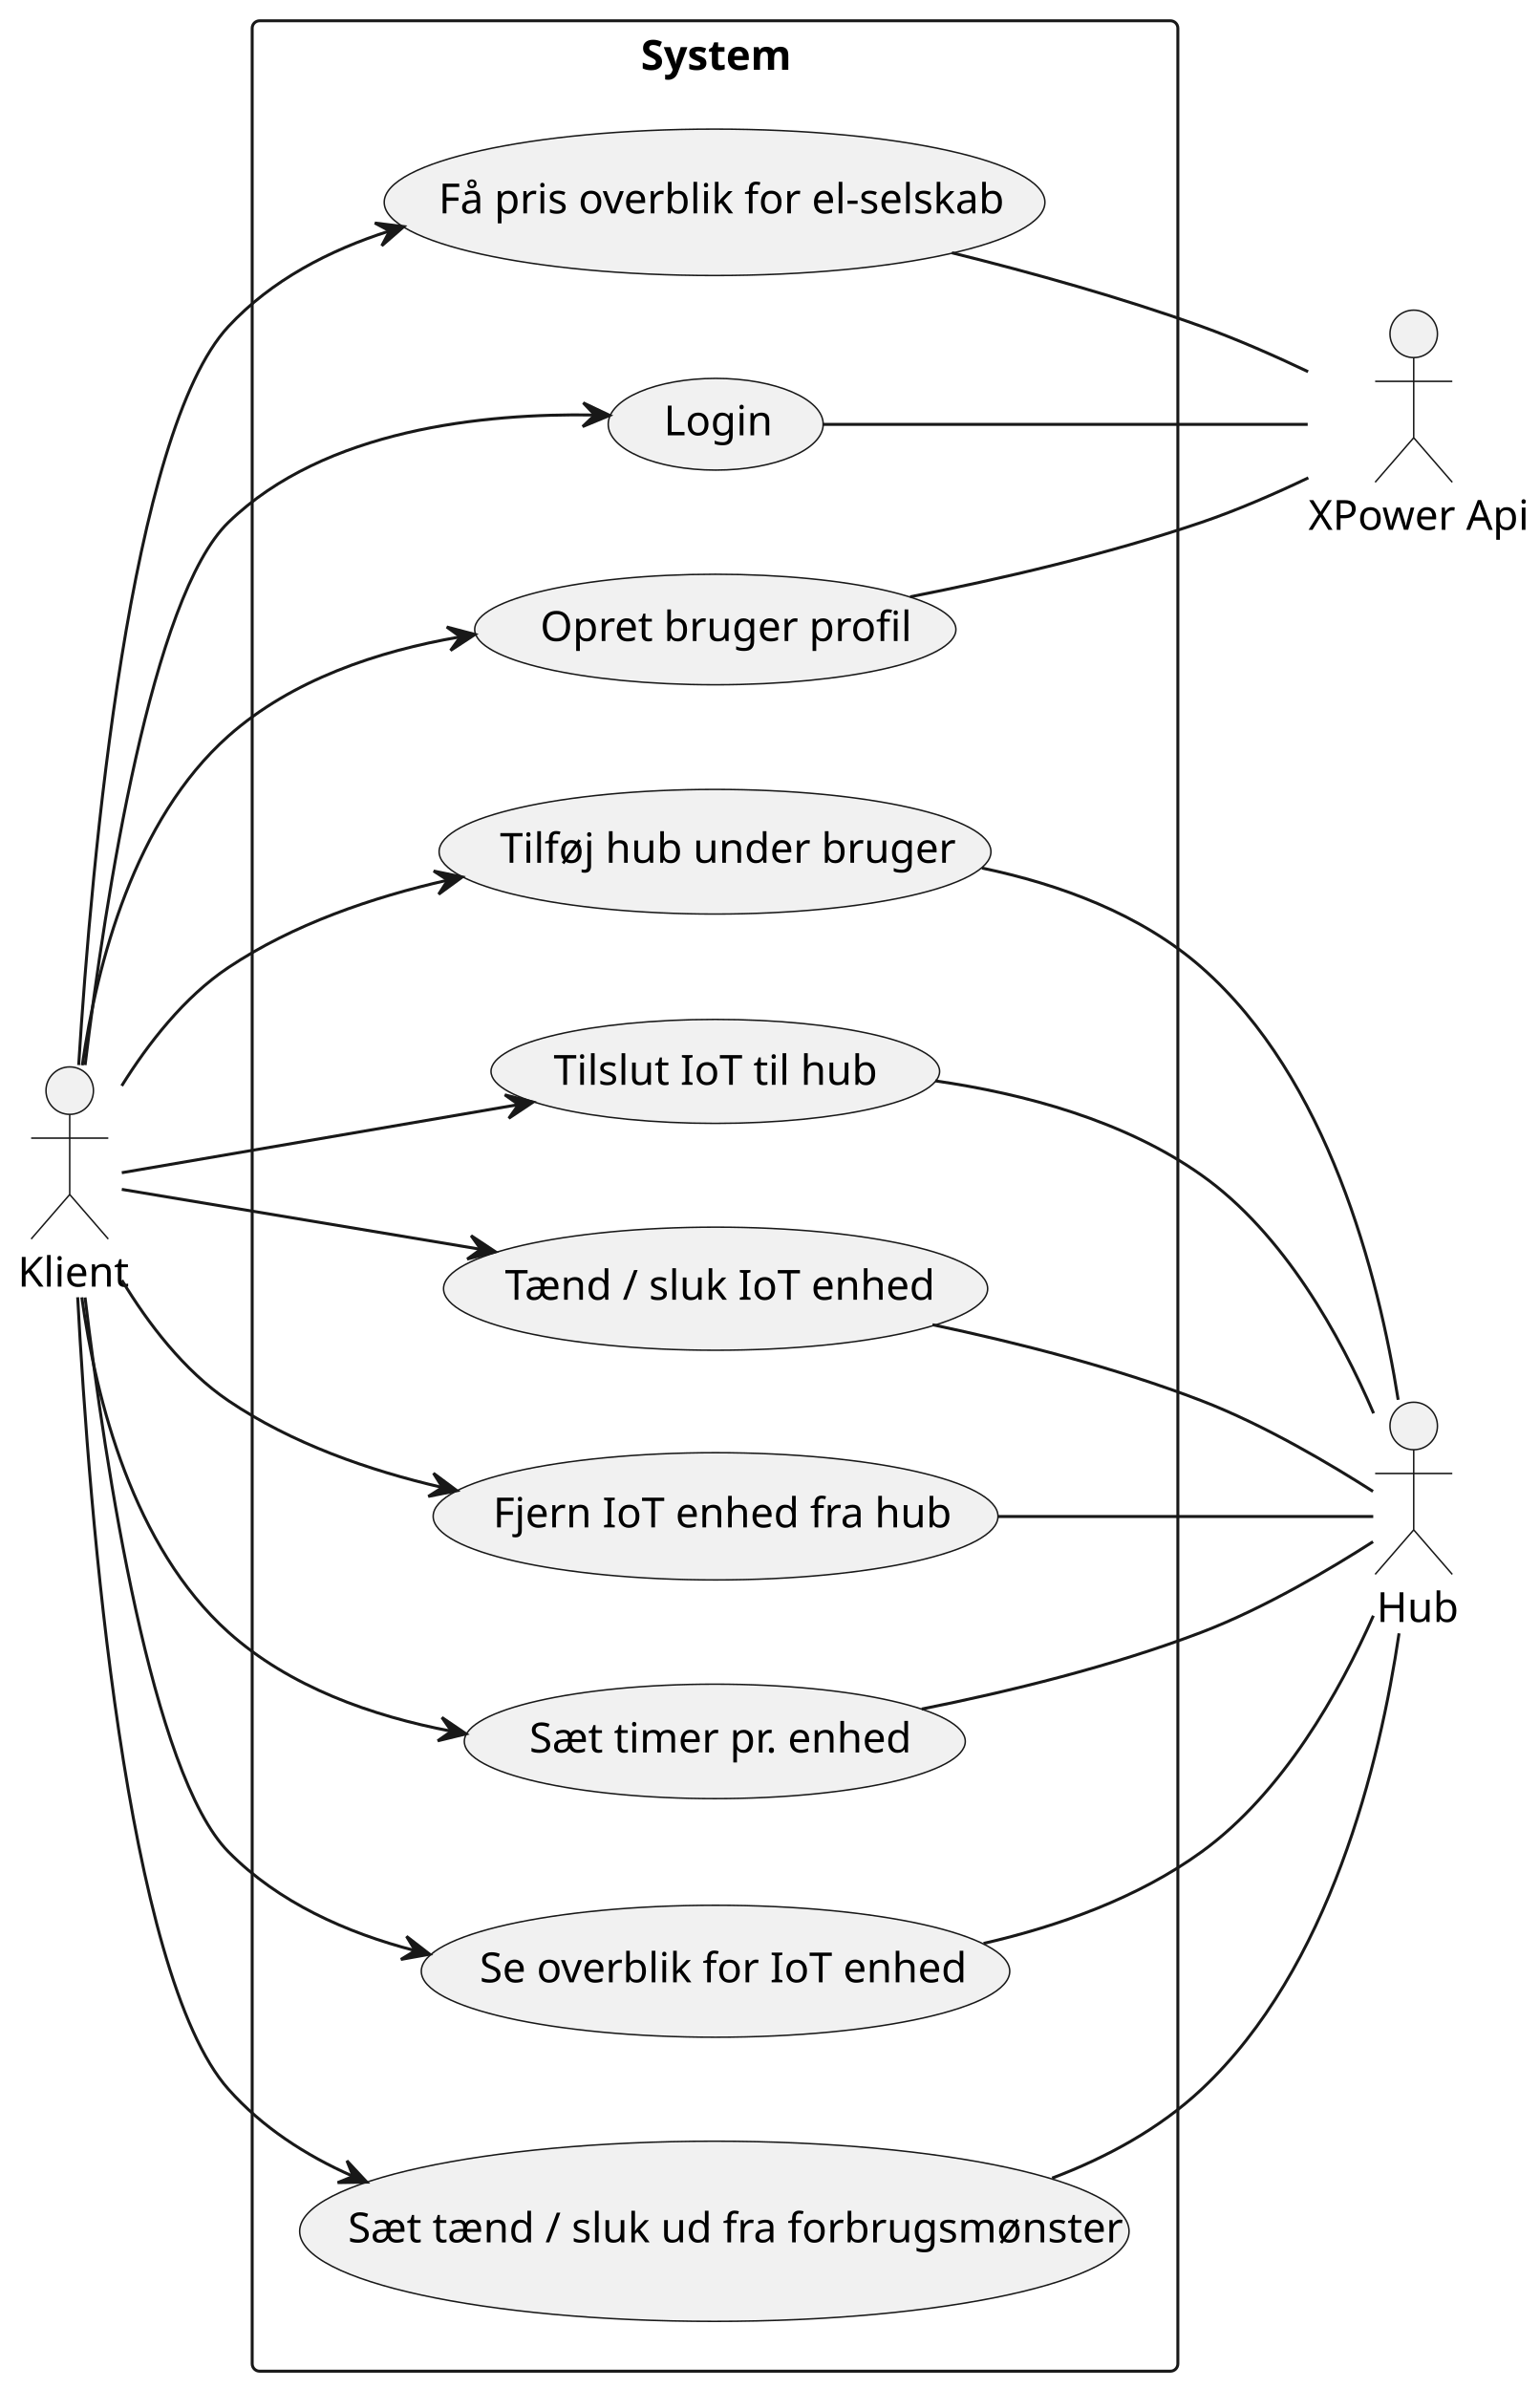
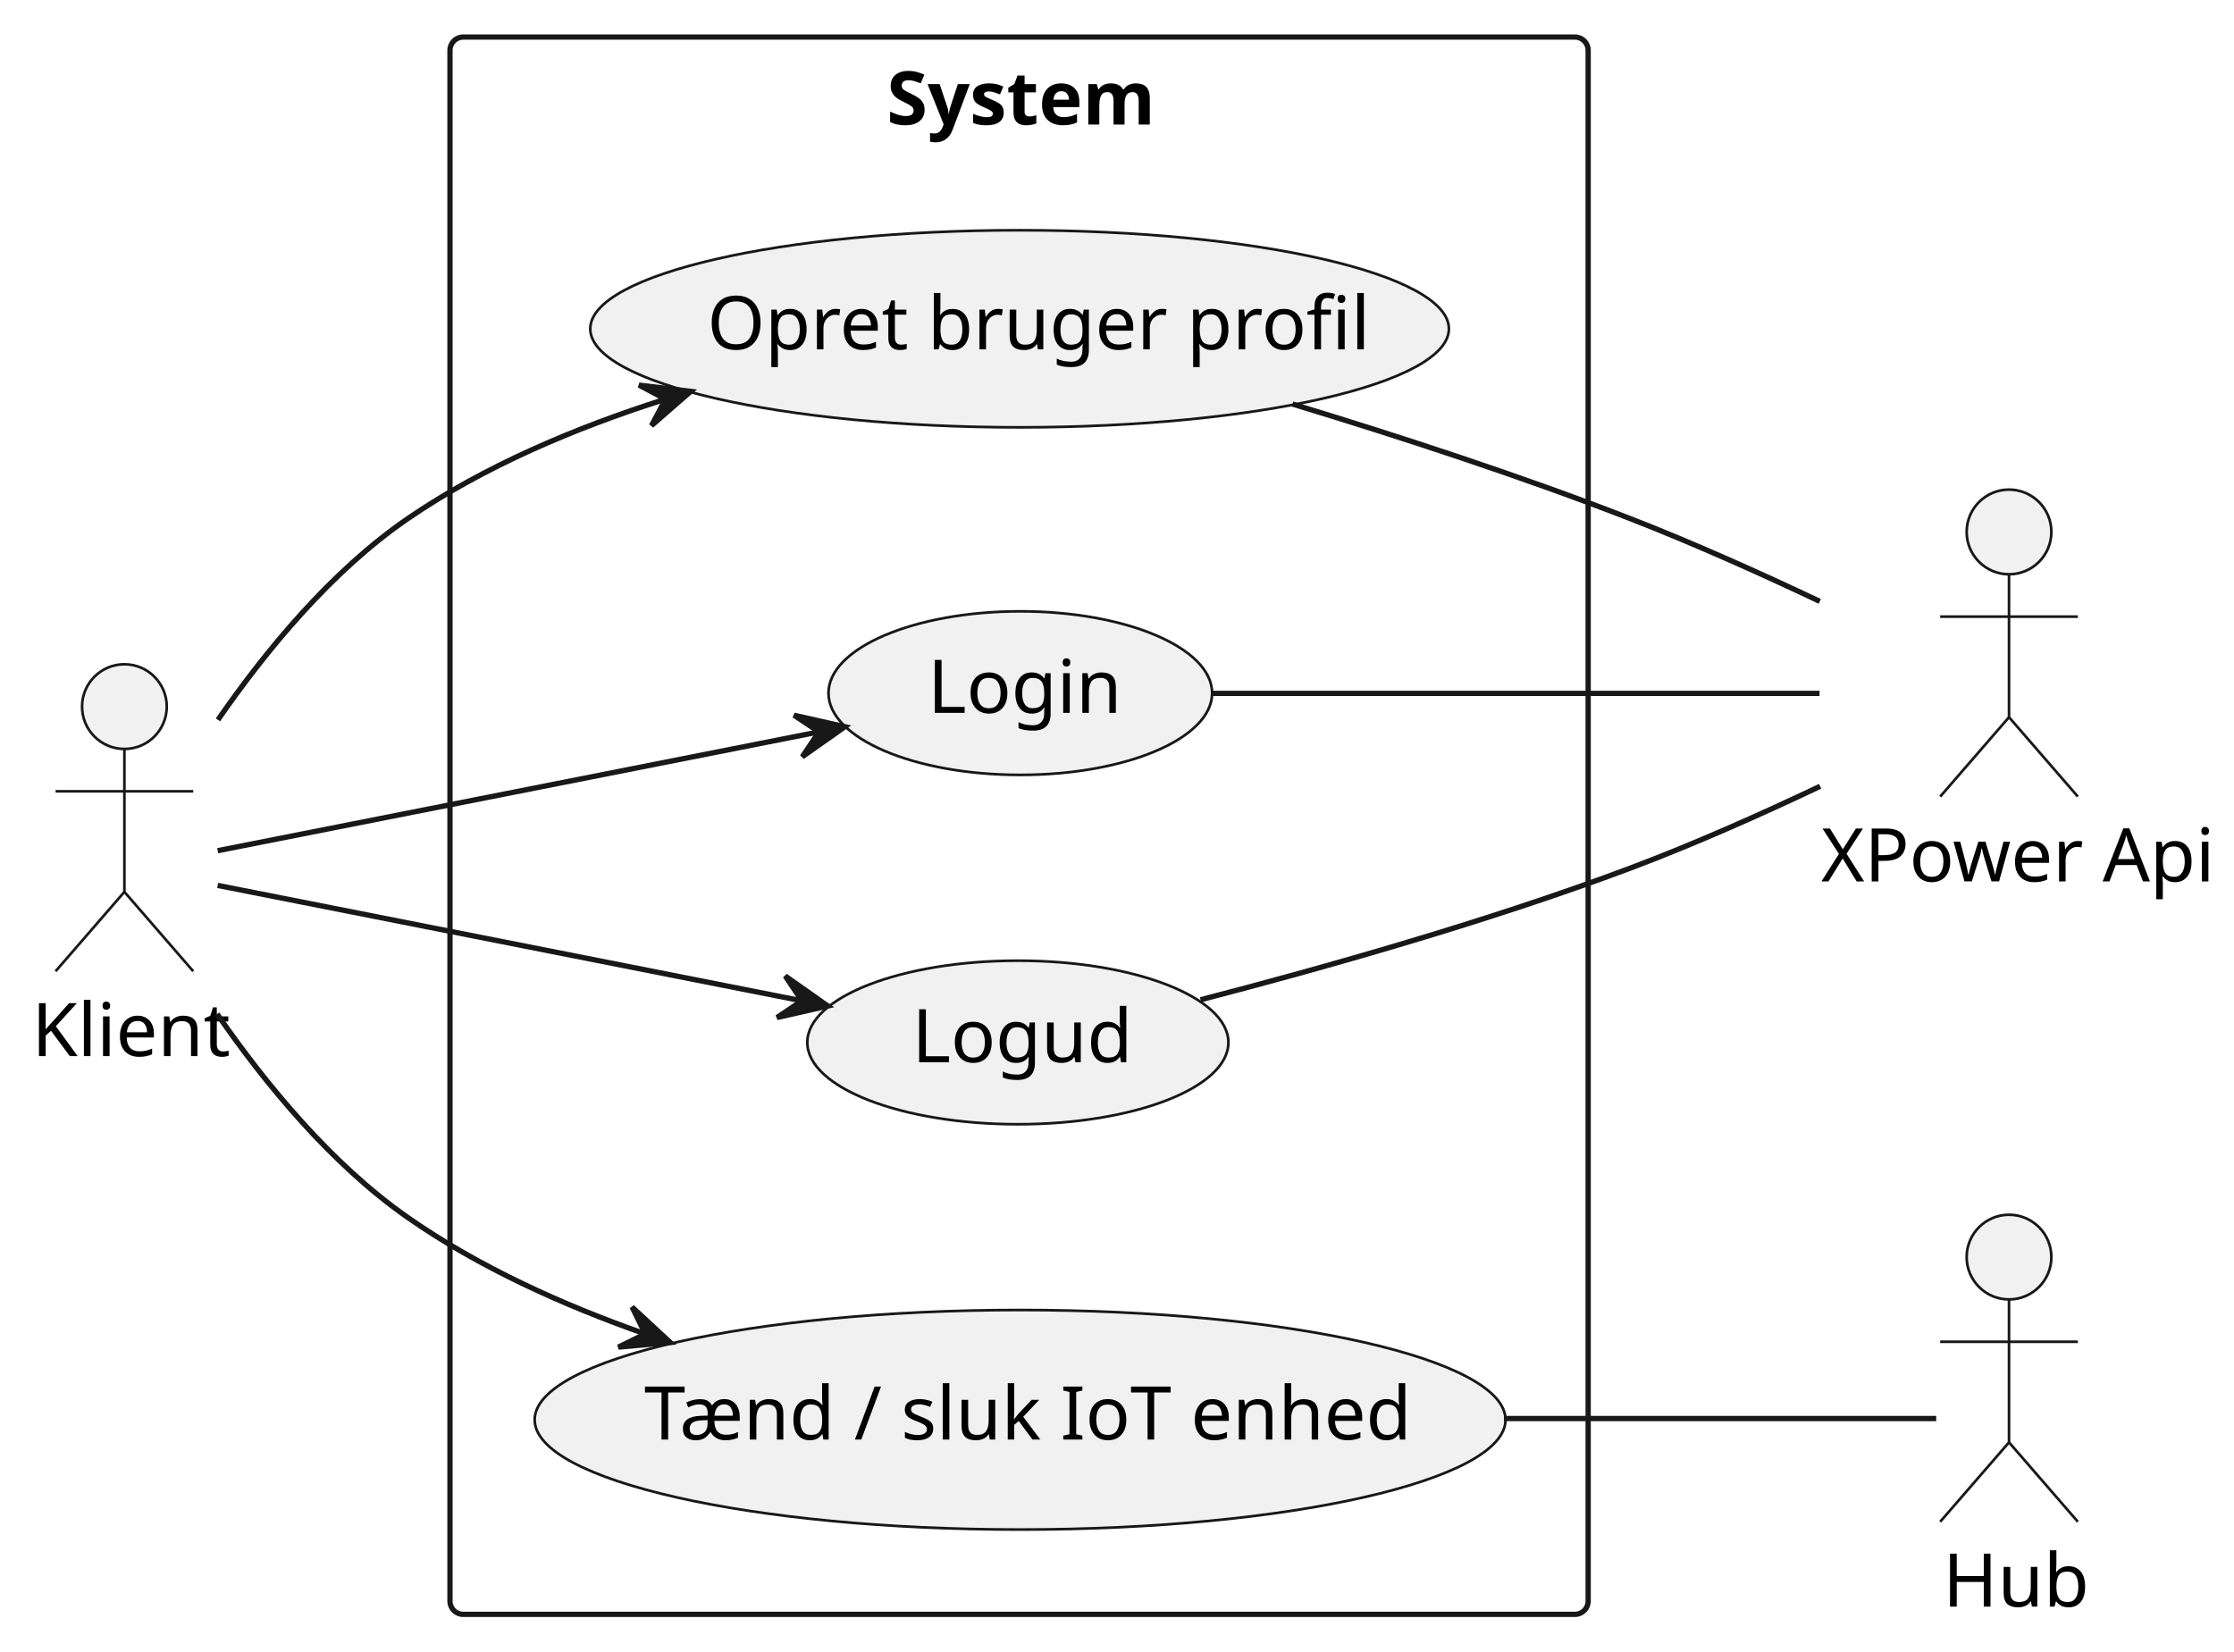
- <svg xmlns="http://www.w3.org/2000/svg" contentStyleType="text/css" height="805px" preserveAspectRatio="none" style="width:519px;height:805px;background:#FFFFFF;" version="1.1" viewBox="0 0 519 805" width="519px" zoomAndPan="magnify">
+ <svg xmlns="http://www.w3.org/2000/svg" contentStyleType="text/css" height="312px" preserveAspectRatio="none" style="width:422px;height:312px;background:#FFFFFF;" version="1.1" viewBox="0 0 422 312" width="422px" zoomAndPan="magnify">
  <defs />
  <g>
    <g id="cluster_System">
-       <rect fill="none" height="792" rx="2.5" ry="2.5" style="stroke:#181818;stroke-width:1.0;" width="312" x="85" y="7" />
-       <text fill="#000000" font-family="sans-serif" font-size="14" font-weight="bold" lengthAdjust="spacing" textLength="50" x="216" y="23.533">System</text>
+       <rect fill="none" height="298" rx="2.5" ry="2.5" style="stroke:#181818;stroke-width:1.0;" width="215" x="85" y="7" />
+       <text fill="#000000" font-family="sans-serif" font-size="14" font-weight="bold" lengthAdjust="spacing" textLength="50" x="167.5" y="23.533">System</text>
    </g>
    <g id="elem_wuc1">
-       <ellipse cx="241.234" cy="142.952" fill="#F1F1F1" rx="36.234" ry="15.452" style="stroke:#181818;stroke-width:0.5;" />
-       <text fill="#000000" font-family="sans-serif" font-size="14" lengthAdjust="spacing" textLength="35" x="223.734" y="146.68">Login</text>
+       <ellipse cx="192.734" cy="130.952" fill="#F1F1F1" rx="36.234" ry="15.452" style="stroke:#181818;stroke-width:0.5;" />
+       <text fill="#000000" font-family="sans-serif" font-size="14" lengthAdjust="spacing" textLength="35" x="175.234" y="134.68">Login</text>
    </g>
    <g id="elem_wuc2">
-       <ellipse cx="241.1" cy="361.02" fill="#F1F1F1" rx="75.6" ry="17.52" style="stroke:#181818;stroke-width:0.5;" />
-       <text fill="#000000" font-family="sans-serif" font-size="14" lengthAdjust="spacing" textLength="103" x="186.6" y="365.537">Tilslut IoT til hub</text>
+       <ellipse cx="192.27" cy="196.952" fill="#F1F1F1" rx="39.77" ry="15.452" style="stroke:#181818;stroke-width:0.5;" />
+       <text fill="#000000" font-family="sans-serif" font-size="14" lengthAdjust="spacing" textLength="40" x="172.27" y="200.68">Logud</text>
    </g>
    <g id="elem_wuc3">
-       <ellipse cx="241.196" cy="434.239" fill="#F1F1F1" rx="91.697" ry="20.739" style="stroke:#181818;stroke-width:0.5;" />
-       <text fill="#000000" font-family="sans-serif" font-size="14" lengthAdjust="spacing" textLength="142" x="170.196" y="437.968">Tænd / sluk IoT enhed</text>
+       <ellipse cx="192.696" cy="268.239" fill="#F1F1F1" rx="91.697" ry="20.739" style="stroke:#181818;stroke-width:0.5;" />
+       <text fill="#000000" font-family="sans-serif" font-size="14" lengthAdjust="spacing" textLength="142" x="121.697" y="271.968">Tænd / sluk IoT enhed</text>
    </g>
    <g id="elem_wuc4">
-       <ellipse cx="241.19" cy="510.938" fill="#F1F1F1" rx="95.19" ry="21.438" style="stroke:#181818;stroke-width:0.5;" />
-       <text fill="#000000" font-family="sans-serif" font-size="14" lengthAdjust="spacing" textLength="150" x="166.19" y="514.667">Fjern IoT enhed fra hub</text>
-     </g>
-     <g id="elem_wuc5">
-       <ellipse cx="240.927" cy="586.785" fill="#F1F1F1" rx="84.427" ry="19.285" style="stroke:#181818;stroke-width:0.5;" />
-       <text fill="#000000" font-family="sans-serif" font-size="14" lengthAdjust="spacing" textLength="125" x="178.427" y="590.514">Sæt timer pr. enhed</text>
-     </g>
-     <g id="elem_wuc6">
-       <ellipse cx="241.168" cy="664.234" fill="#F1F1F1" rx="99.168" ry="22.234" style="stroke:#181818;stroke-width:0.5;" />
-       <text fill="#000000" font-family="sans-serif" font-size="14" lengthAdjust="spacing" textLength="159" x="161.668" y="667.962">Se overblik for IoT enhed</text>
-     </g>
-     <g id="elem_wuc7">
-       <ellipse cx="240.778" cy="751.856" fill="#F1F1F1" rx="139.778" ry="30.356" style="stroke:#181818;stroke-width:0.5;" />
-       <text fill="#000000" font-family="sans-serif" font-size="14" lengthAdjust="spacing" textLength="247" x="117.278" y="755.584">Sæt tænd / sluk ud fra forbrugsmønster</text>
-     </g>
-     <g id="elem_wuc8">
-       <ellipse cx="241.097" cy="212.119" fill="#F1F1F1" rx="81.097" ry="18.619" style="stroke:#181818;stroke-width:0.5;" />
-       <text fill="#000000" font-family="sans-serif" font-size="14" lengthAdjust="spacing" textLength="117" x="182.084" y="215.998">Opret bruger profil</text>
-     </g>
-     <g id="elem_wuc9">
-       <ellipse cx="241.002" cy="287" fill="#F1F1F1" rx="93.002" ry="21" style="stroke:#181818;stroke-width:0.5;" />
-       <text fill="#000000" font-family="sans-serif" font-size="14" lengthAdjust="spacing" textLength="145" x="168.502" y="290.729">Tilføj hub under bruger</text>
-     </g>
-     <g id="elem_wuc10">
-       <ellipse cx="240.847" cy="68.169" fill="#F1F1F1" rx="111.347" ry="24.669" style="stroke:#181818;stroke-width:0.5;" />
-       <text fill="#000000" font-family="sans-serif" font-size="14" lengthAdjust="spacing" textLength="186" x="147.847" y="71.898">Få pris overblik for el-selskab</text>
+       <ellipse cx="192.597" cy="62.119" fill="#F1F1F1" rx="81.097" ry="18.619" style="stroke:#181818;stroke-width:0.5;" />
+       <text fill="#000000" font-family="sans-serif" font-size="14" lengthAdjust="spacing" textLength="117" x="133.584" y="65.998">Opret bruger profil</text>
    </g>
    <g id="elem_cl">
-       <ellipse cx="23.5" cy="367.5" fill="#F1F1F1" rx="8" ry="8" style="stroke:#181818;stroke-width:0.5;" />
-       <path d="M23.5,375.5 L23.5,402.5 M10.5,383.5 L36.5,383.5 M23.5,402.5 L10.5,417.5 M23.5,402.5 L36.5,417.5 " fill="none" style="stroke:#181818;stroke-width:0.5;" />
-       <text fill="#000000" font-family="sans-serif" font-size="14" lengthAdjust="spacing" textLength="35" x="6" y="433.533">Klient</text>
+       <ellipse cx="23.5" cy="133.5" fill="#F1F1F1" rx="8" ry="8" style="stroke:#181818;stroke-width:0.5;" />
+       <path d="M23.5,141.5 L23.5,168.5 M10.5,149.5 L36.5,149.5 M23.5,168.5 L10.5,183.5 M23.5,168.5 L36.5,183.5 " fill="none" style="stroke:#181818;stroke-width:0.5;" />
+       <text fill="#000000" font-family="sans-serif" font-size="14" lengthAdjust="spacing" textLength="35" x="6" y="199.533">Klient</text>
    </g>
    <g id="elem_api">
-       <ellipse cx="476.5" cy="112.5" fill="#F1F1F1" rx="8" ry="8" style="stroke:#181818;stroke-width:0.5;" />
-       <path d="M476.5,120.5 L476.5,147.5 M463.5,128.5 L489.5,128.5 M476.5,147.5 L463.5,162.5 M476.5,147.5 L489.5,162.5 " fill="none" style="stroke:#181818;stroke-width:0.5;" />
-       <text fill="#000000" font-family="sans-serif" font-size="14" lengthAdjust="spacing" textLength="71" x="441" y="178.533">XPower Api</text>
+       <ellipse cx="379.5" cy="100.5" fill="#F1F1F1" rx="8" ry="8" style="stroke:#181818;stroke-width:0.5;" />
+       <path d="M379.5,108.5 L379.5,135.5 M366.5,116.5 L392.5,116.5 M379.5,135.5 L366.5,150.5 M379.5,135.5 L392.5,150.5 " fill="none" style="stroke:#181818;stroke-width:0.5;" />
+       <text fill="#000000" font-family="sans-serif" font-size="14" lengthAdjust="spacing" textLength="71" x="344" y="166.533">XPower Api</text>
    </g>
    <g id="elem_hub">
-       <ellipse cx="476.5" cy="480.5" fill="#F1F1F1" rx="8" ry="8" style="stroke:#181818;stroke-width:0.5;" />
-       <path d="M476.5,488.5 L476.5,515.5 M463.5,496.5 L489.5,496.5 M476.5,515.5 L463.5,530.5 M476.5,515.5 L489.5,530.5 " fill="none" style="stroke:#181818;stroke-width:0.5;" />
-       <text fill="#000000" font-family="sans-serif" font-size="14" lengthAdjust="spacing" textLength="25" x="464" y="546.533">Hub</text>
+       <ellipse cx="379.5" cy="237.5" fill="#F1F1F1" rx="8" ry="8" style="stroke:#181818;stroke-width:0.5;" />
+       <path d="M379.5,245.5 L379.5,272.5 M366.5,253.5 L392.5,253.5 M379.5,272.5 L366.5,287.5 M379.5,272.5 L392.5,287.5 " fill="none" style="stroke:#181818;stroke-width:0.5;" />
+       <text fill="#000000" font-family="sans-serif" font-size="14" lengthAdjust="spacing" textLength="25" x="367" y="303.533">Hub</text>
    </g>
    <g id="link_cl_wuc1">
-       <path d="M28.69,358.89 C35.58,302.14 51.18,201 77,176 C109.53,144.51 163.35,139.22 200.19,139.84 " fill="none" id="cl-to-wuc1" style="stroke:#181818;stroke-width:1.0;" />
-       <polygon fill="#181818" points="205.49,139.97,196.596,135.74,200.492,139.841,196.39,143.737,205.49,139.97" style="stroke:#181818;stroke-width:1.0;" />
+       <path d="M41.12,160.72 C67.39,155.53 119.13,145.3 154.51,138.31 " fill="none" id="cl-to-wuc1" style="stroke:#181818;stroke-width:1.0;" />
+       <polygon fill="#181818" points="159.6,137.3,149.994,135.127,154.696,138.272,151.55,142.974,159.6,137.3" style="stroke:#181818;stroke-width:1.0;" />
    </g>
    <g id="link_cl_wuc2">
-       <path d="M41.05,395.16 C69.29,390.31 128.24,380.19 174.68,372.22 " fill="none" id="cl-to-wuc2" style="stroke:#181818;stroke-width:1.0;" />
-       <polygon fill="#181818" points="179.7,371.35,170.155,368.924,174.772,372.193,171.503,376.81,179.7,371.35" style="stroke:#181818;stroke-width:1.0;" />
+       <path d="M41.12,167.28 C66.6,172.32 116.05,182.09 151.29,189.05 " fill="none" id="cl-to-wuc2" style="stroke:#181818;stroke-width:1.0;" />
+       <polygon fill="#181818" points="156.38,190.06,148.327,184.391,151.475,189.09,146.775,192.239,156.38,190.06" style="stroke:#181818;stroke-width:1.0;" />
    </g>
    <g id="link_cl_wuc3">
-       <path d="M41.05,400.77 C66.77,405.06 117.95,413.61 161.96,420.96 " fill="none" id="cl-to-wuc3" style="stroke:#181818;stroke-width:1.0;" />
-       <polygon fill="#181818" points="167.01,421.81,158.798,416.373,162.079,420.981,157.471,424.262,167.01,421.81" style="stroke:#181818;stroke-width:1.0;" />
+       <path d="M41.01,191.57 C50.16,204.81 62.6,219.94 77,230 C90.38,239.35 106.23,246.52 121.8,251.99 " fill="none" id="cl-to-wuc3" style="stroke:#181818;stroke-width:1.0;" />
+       <polygon fill="#181818" points="126.62,253.63,119.395,246.937,121.888,252.015,116.81,254.508,126.62,253.63" style="stroke:#181818;stroke-width:1.0;" />
    </g>
    <g id="link_cl_wuc4">
-       <path d="M41.08,431.39 C49.87,445.89 61.99,461.86 77,472 C98.25,486.36 124.18,495.45 149.06,501.21 " fill="none" id="cl-to-wuc4" style="stroke:#181818;stroke-width:1.0;" />
-       <polygon fill="#181818" points="154.02,502.31,146.118,496.431,149.142,501.212,144.361,504.236,154.02,502.31" style="stroke:#181818;stroke-width:1.0;" />
-     </g>
-     <g id="link_cl_wuc5">
-       <path d="M27.57,437.16 C32.41,471.81 44.88,521.21 77,550 C97.55,568.41 125.32,578.25 152.11,583.35 " fill="none" id="cl-to-wuc5" style="stroke:#181818;stroke-width:1.0;" />
-       <polygon fill="#181818" points="157.1,584.25,148.952,578.717,152.179,583.363,147.533,586.59,157.1,584.25" style="stroke:#181818;stroke-width:1.0;" />
-     </g>
-     <g id="link_cl_wuc6">
-       <path d="M28.67,437.2 C35.57,494.7 51.24,597.92 77,624 C93.82,641.03 116.63,651.25 139.86,657.28 " fill="none" id="cl-to-wuc6" style="stroke:#181818;stroke-width:1.0;" />
-       <polygon fill="#181818" points="144.82,658.5,137.025,652.48,139.963,657.314,135.128,660.251,144.82,658.5" style="stroke:#181818;stroke-width:1.0;" />
-     </g>
-     <g id="link_cl_wuc7">
-       <path d="M26.18,437.13 C30.11,510.55 42.38,665.09 77,704 C88.37,716.78 102.96,726.24 118.72,733.21 " fill="none" id="cl-to-wuc7" style="stroke:#181818;stroke-width:1.0;" />
-       <polygon fill="#181818" points="123.65,735.3,116.934,728.096,119.049,733.342,113.802,735.457,123.65,735.3" style="stroke:#181818;stroke-width:1.0;" />
-     </g>
-     <g id="link_cl_wuc8">
-       <path d="M27.73,358.97 C32.67,324.75 45.22,276.2 77,248 C98.33,229.08 127.33,219.38 154.97,214.62 " fill="none" id="cl-to-wuc8" style="stroke:#181818;stroke-width:1.0;" />
-       <polygon fill="#181818" points="160.11,213.78,150.585,211.274,155.175,214.581,151.867,219.17,160.11,213.78" style="stroke:#181818;stroke-width:1.0;" />
-     </g>
-     <g id="link_cl_wuc9">
-       <path d="M41.03,365.88 C49.89,351.67 62.07,335.95 77,326 C98.79,311.48 125.41,302.35 150.76,296.61 " fill="none" id="cl-to-wuc9" style="stroke:#181818;stroke-width:1.0;" />
-       <polygon fill="#181818" points="155.81,295.51,146.168,293.504,150.923,296.567,147.859,301.323,155.81,295.51" style="stroke:#181818;stroke-width:1.0;" />
-     </g>
-     <g id="link_cl_wuc10">
-       <path d="M26.52,358.88 C30.95,288.73 43.89,145.58 77,110 C91.47,94.45 110.86,84.35 131.21,77.85 " fill="none" id="cl-to-wuc10" style="stroke:#181818;stroke-width:1.0;" />
-       <polygon fill="#181818" points="136.12,76.35,126.344,75.153,131.338,77.81,128.681,82.804,136.12,76.35" style="stroke:#181818;stroke-width:1.0;" />
+       <path d="M41.17,136 C50.28,122.82 62.64,107.86 77,98 C91.4,88.11 108.65,80.84 125.33,75.53 " fill="none" id="cl-to-wuc4" style="stroke:#181818;stroke-width:1.0;" />
+       <polygon fill="#181818" points="130.49,73.94,120.712,72.762,125.711,75.409,123.063,80.408,130.49,73.94" style="stroke:#181818;stroke-width:1.0;" />
    </g>
    <g id="link_wuc1_api">
-       <path d="M277.21,143 C321.42,143 396.78,143 440.77,143 " fill="none" id="wuc1-api" style="stroke:#181818;stroke-width:1.0;" />
+       <path d="M228.73,131 C261.76,131 310.83,131 343.71,131 " fill="none" id="wuc1-api" style="stroke:#181818;stroke-width:1.0;" />
    </g>
-     <g id="link_wuc8_api">
-       <path d="M306.76,201.1 C337.03,195.15 373.31,186.77 405,176 C417.03,171.91 429.73,166.38 440.98,161.01 " fill="none" id="wuc8-api" style="stroke:#181818;stroke-width:1.0;" />
+     <g id="link_wuc2_api">
+       <path d="M226.77,188.89 C249.86,182.9 281.18,174.07 308,164 C319.89,159.53 332.56,153.9 343.82,148.55 " fill="none" id="wuc2-api" style="stroke:#181818;stroke-width:1.0;" />
    </g>
-     <g id="link_wuc10_api">
-       <path d="M320.83,85.18 C347.85,91.89 378.05,100.31 405,110 C416.95,114.3 429.64,119.89 440.9,125.24 " fill="none" id="wuc10-api" style="stroke:#181818;stroke-width:1.0;" />
-     </g>
-     <g id="link_wuc2_hub">
-       <path d="M315.22,364.21 C345.27,368.55 379.02,377.6 405,396 C432.81,415.69 451.78,450.15 462.98,476.23 " fill="none" id="wuc2-hub" style="stroke:#181818;stroke-width:1.0;" />
+     <g id="link_wuc4_api">
+       <path d="M244.16,76.34 C264.25,82.44 287.42,89.99 308,98 C319.84,102.61 332.49,108.28 343.76,113.62 " fill="none" id="wuc4-api" style="stroke:#181818;stroke-width:1.0;" />
    </g>
    <g id="link_wuc3_hub">
-       <path d="M314.29,446.38 C343.05,452.45 376.12,460.89 405,472 C426.28,480.18 449.04,493.76 462.77,502.54 " fill="none" id="wuc3-hub" style="stroke:#181818;stroke-width:1.0;" />
-     </g>
-     <g id="link_wuc4_hub">
-       <path d="M336.3,511 C384.9,511 438.9,511 462.86,511 " fill="none" id="wuc4-hub" style="stroke:#181818;stroke-width:1.0;" />
-     </g>
-     <g id="link_wuc5_hub">
-       <path d="M310.67,575.88 C340.26,569.96 374.9,561.47 405,550 C426.3,541.88 449.06,528.29 462.78,519.49 " fill="none" id="wuc5-hub" style="stroke:#181818;stroke-width:1.0;" />
-     </g>
-     <g id="link_wuc6_hub">
-       <path d="M331.51,654.86 C357.02,649 383.64,639.47 405,624 C432.44,604.13 451.56,570 462.9,544.43 " fill="none" id="wuc6-hub" style="stroke:#181818;stroke-width:1.0;" />
-     </g>
-     <g id="link_wuc7_hub">
-       <path d="M354.62,733.94 C373.09,726.96 390.8,717.32 405,704 C448.32,663.36 465.11,593.95 471.56,550.37 " fill="none" id="wuc7-hub" style="stroke:#181818;stroke-width:1.0;" />
-     </g>
-     <g id="link_wuc9_hub">
-       <path d="M330.95,292.49 C357.31,298 384.56,308.04 405,326 C447.61,363.43 464.58,429.46 471.26,471.68 " fill="none" id="wuc9-hub" style="stroke:#181818;stroke-width:1.0;" />
+       <path d="M284.1,268 C316.15,268 348.49,268 365.75,268 " fill="none" id="wuc3-hub" style="stroke:#181818;stroke-width:1.0;" />
    </g>
  </g>
</svg>
